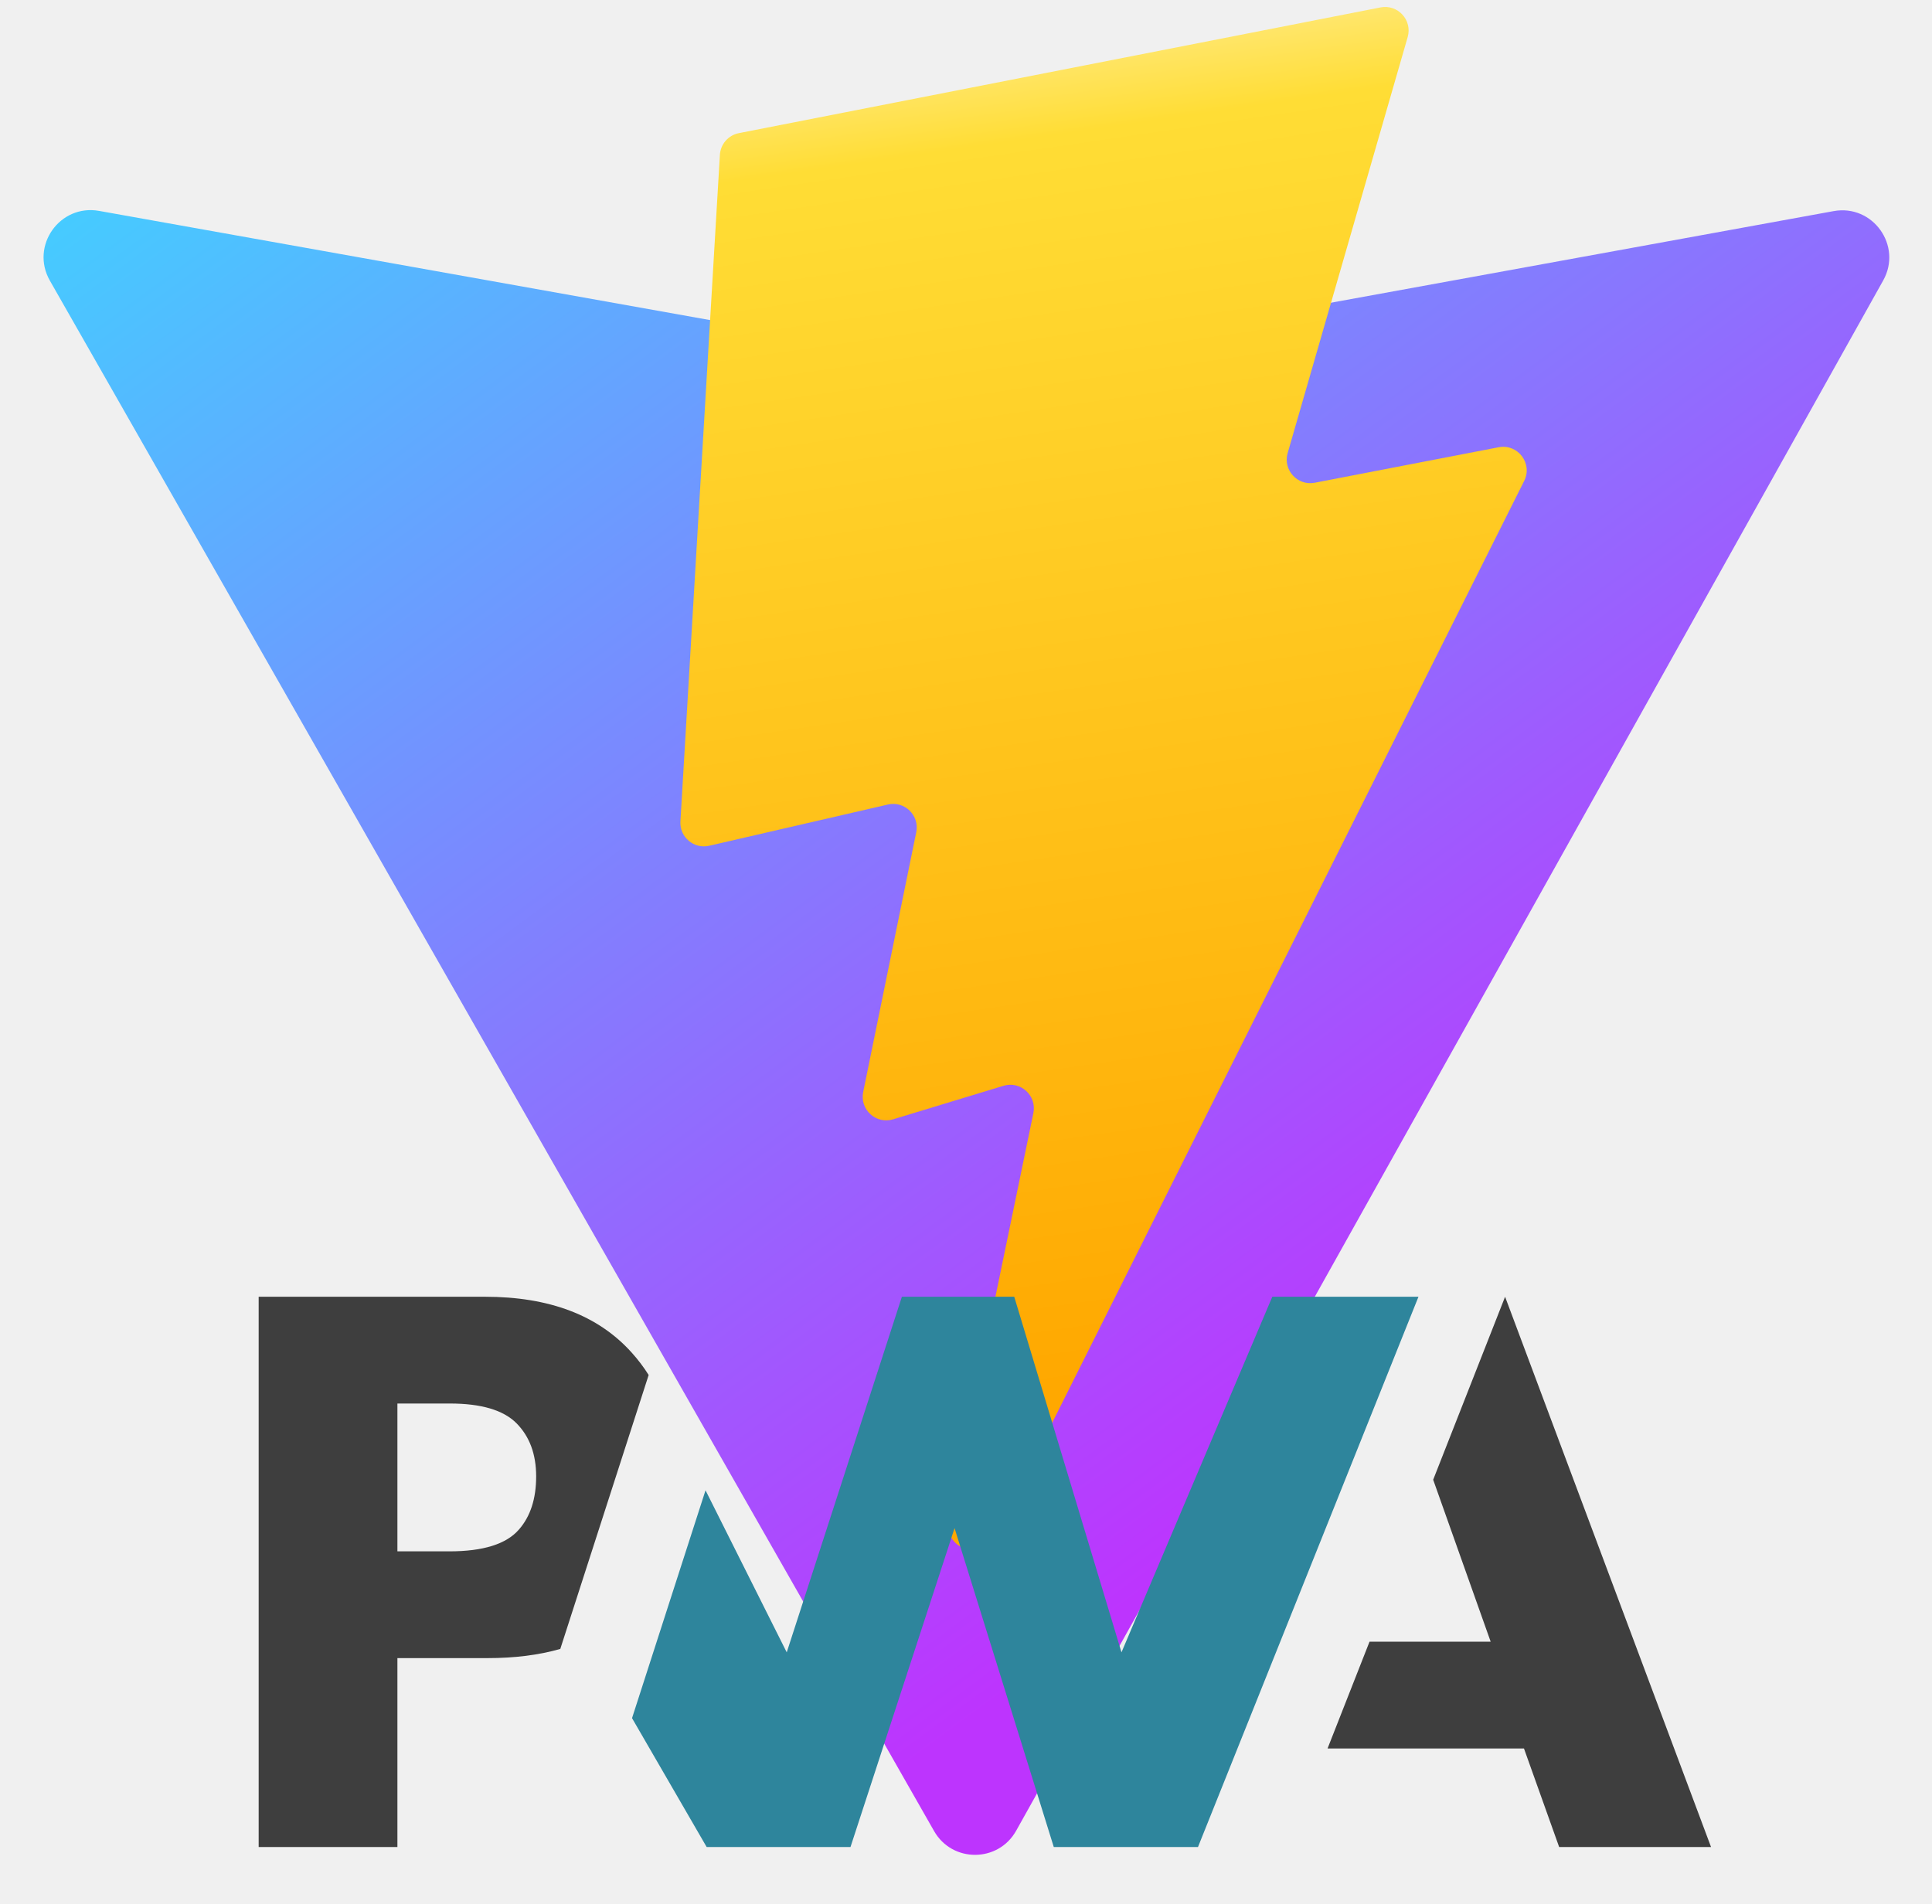
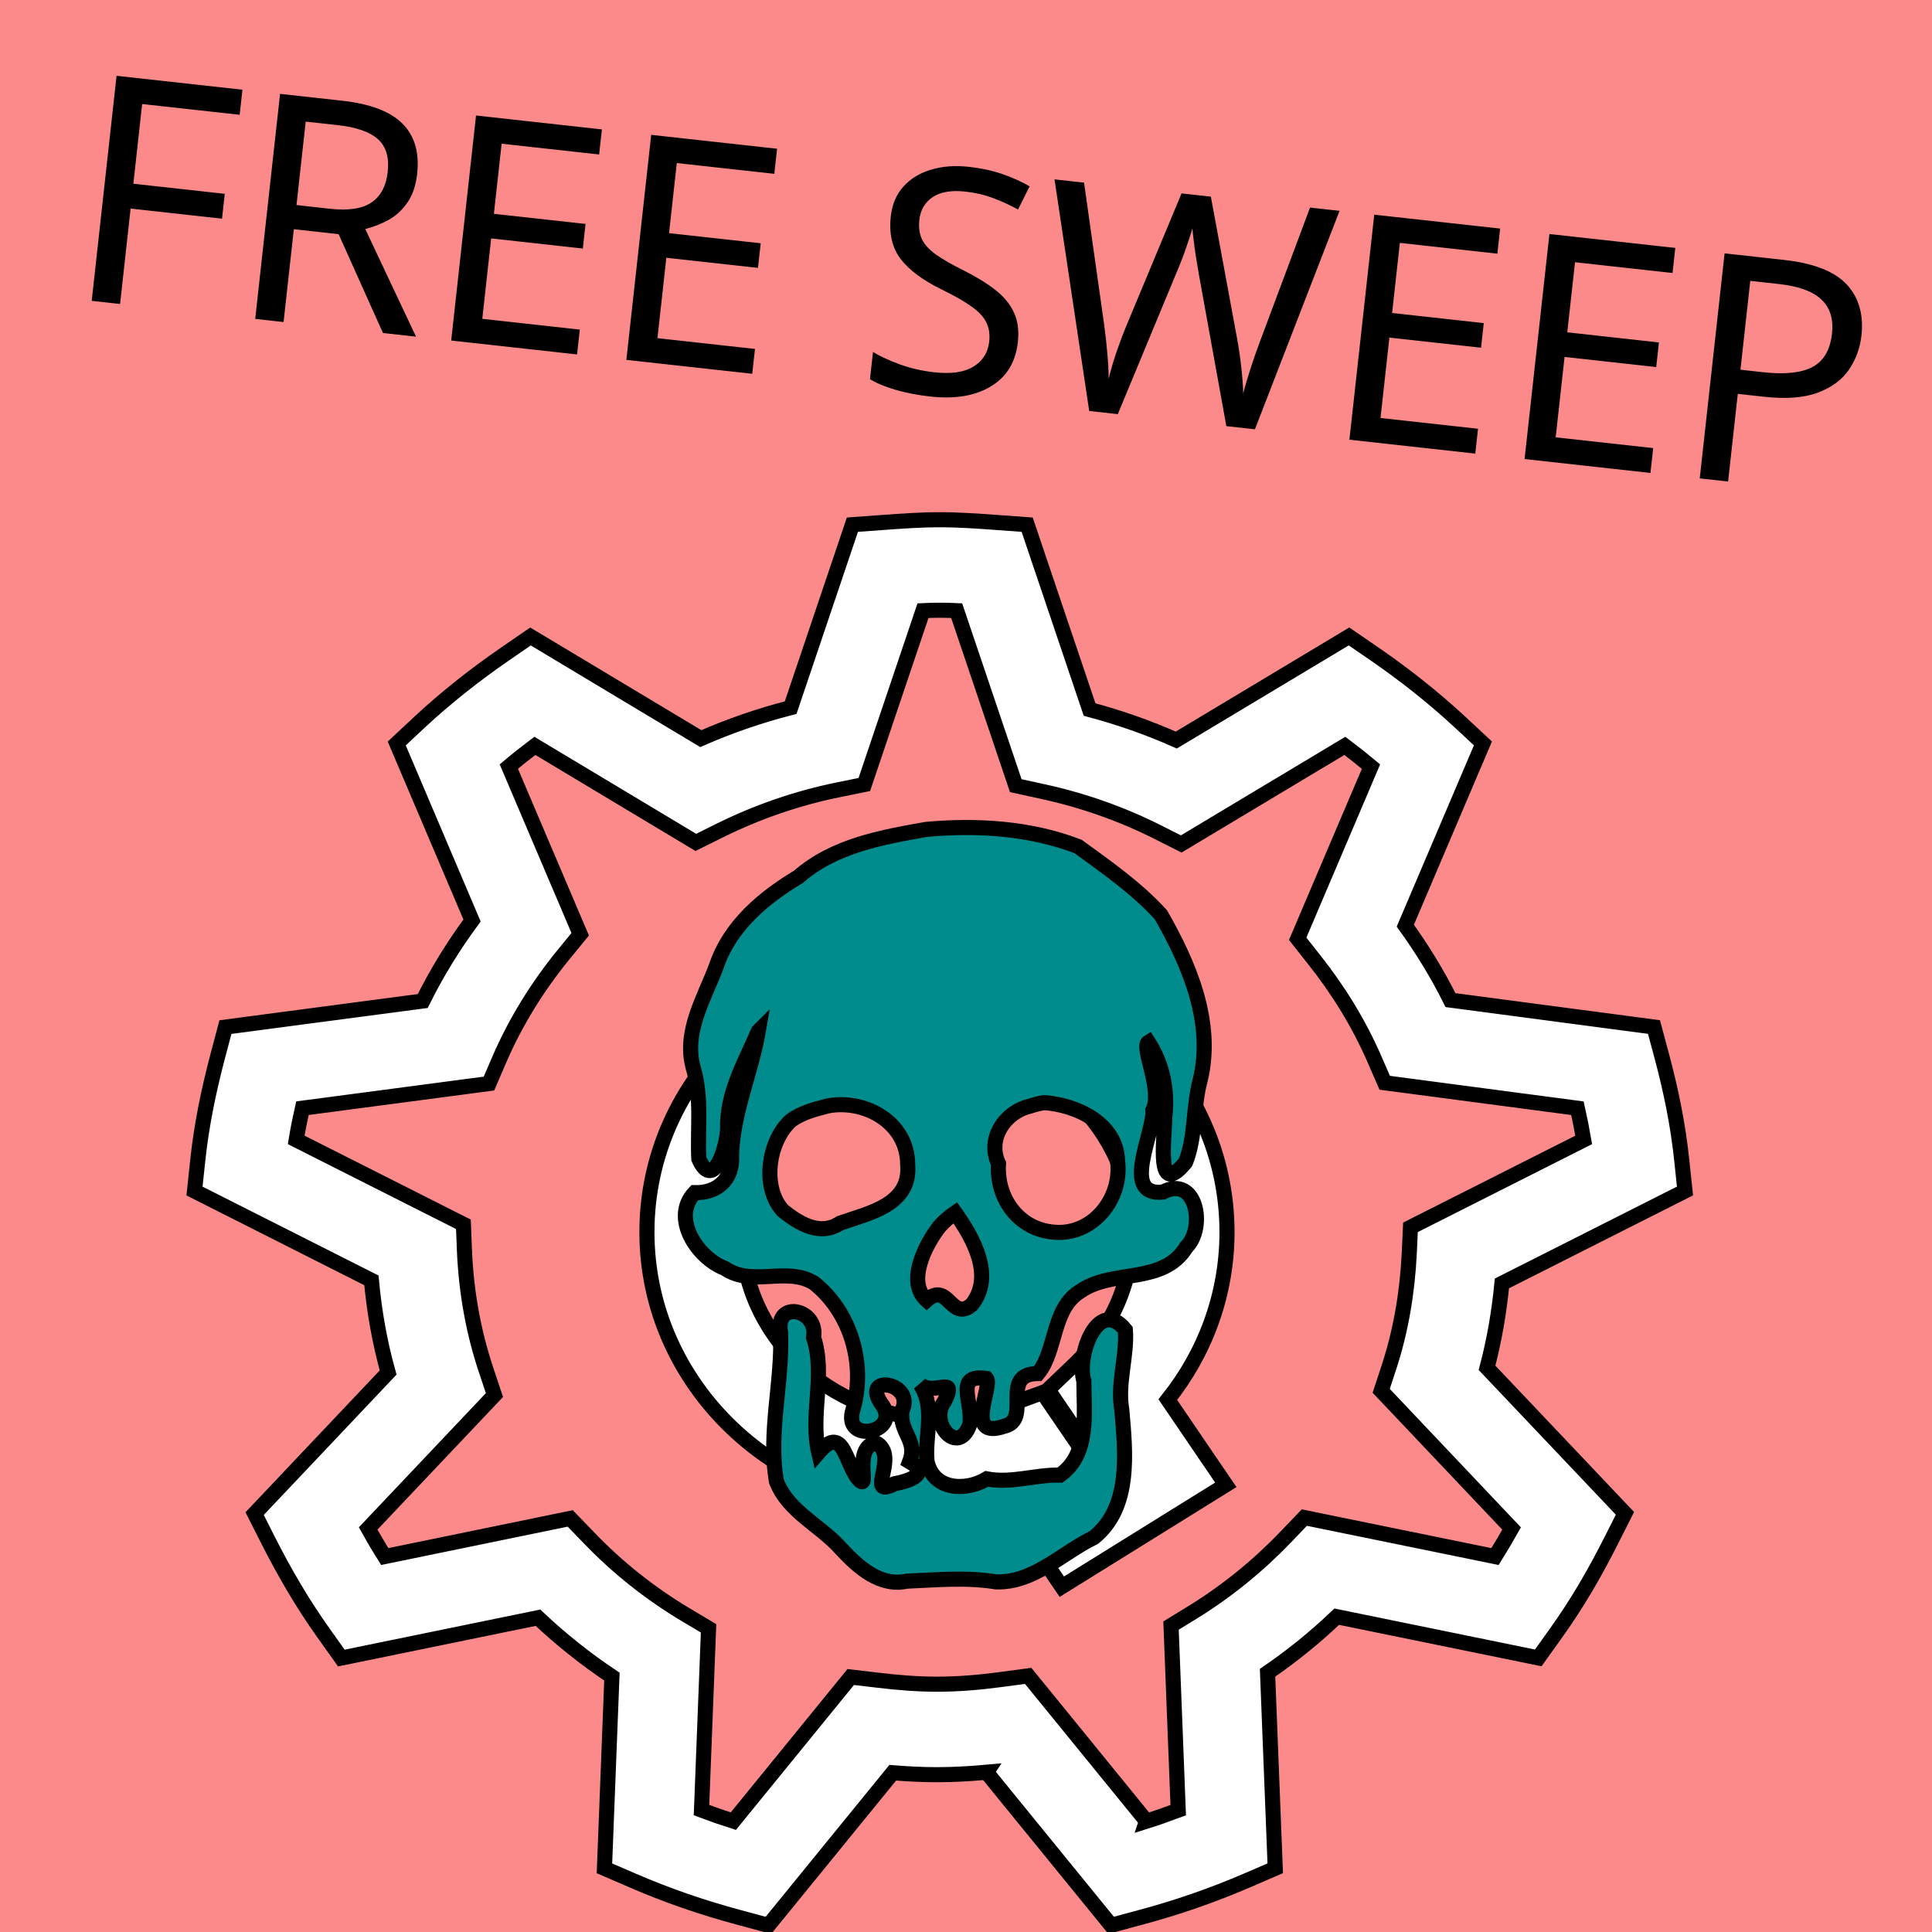
- <svg xmlns="http://www.w3.org/2000/svg" width="410" height="404" viewBox="0 0 410 404" fill="none" version="1.1" id="svg20">
-   <path d="M399.641 59.525L215.643 388.545C211.844 395.338 202.084 395.378 198.228 388.618L10.582 59.556C6.381 52.19 12.68 43.267 21.028 44.759L205.223 77.682C206.398 77.892 207.601 77.89 208.776 77.676L389.119 44.806C397.439 43.289 403.768 52.143 399.641 59.525Z" fill="url(#paint0_linear)" id="path2" />
-   <defs id="defs18">
-     <linearGradient id="paint0_linear" x1="6" y1="33" x2="235" y2="344" gradientUnits="userSpaceOnUse">
-       <stop stop-color="#41D1FF" id="stop6" />
-       <stop offset="1" stop-color="#BD34FE" id="stop8" />
-     </linearGradient>
-     <linearGradient id="paint1_linear" x1="194.651" y1="8.818" x2="236.076" y2="292.989" gradientUnits="userSpaceOnUse">
-       <stop stop-color="#FFEA83" id="stop11" />
-       <stop offset="0.083" stop-color="#FFDD35" id="stop13" />
-       <stop offset="1" stop-color="#FFA800" id="stop15" />
-     </linearGradient>
-   </defs>
-   <path d="M292.965 1.574L156.801 28.255C154.563 28.694 152.906 30.59 152.771 32.866L144.395 174.33C144.198 177.662 147.258 180.248 150.51 179.498L188.42 170.749C191.967 169.931 195.172 173.055 194.443 176.622L183.18 231.775C182.422 235.487 185.907 238.661 189.532 237.56L212.947 230.446C216.577 229.344 220.065 232.527 219.297 236.242L201.398 322.875C200.278 328.294 207.486 331.249 210.492 326.603L212.5 323.5L323.454 102.072C325.312 98.365 322.108 94.137 318.036 94.923L279.014 102.454C275.347 103.161 272.227 99.746 273.262 96.158L298.731 7.867C299.767 4.273 296.636 0.855 292.965 1.574Z" fill="url(#paint1_linear)" id="path4" />
-   <g id="layer1">
-     <g id="g8" transform="matrix(0.1578966,0,0,0.1589033,54.89293,275.2164)">
-       <path fill="#3d3d3d" fill-opacity="1" stroke-width="0.2" stroke-linejoin="round" d="m 1436.62,603.304 56.39,-142.599 h 162.82 L 1578.56,244.39 1675.2,5.28336e-4 1952,734.933 h -204.13 l -47.3,-131.629 z" id="path2-1" style="fill:#3e3e3e;fill-opacity:1" />
-       <path fill="#5a0fc8" fill-opacity="1" stroke-width="0.2" stroke-linejoin="round" d="M 1262.47,734.935 1558.79,0.002 1362.34,0.003 1159.64,474.933 1015.5,0.004 H 864.499 L 709.731,474.933 600.585,258.517 501.812,562.819 602.096,734.935 h 193.331 l 139.857,-425.91 133.346,425.91 z" id="path4-4" style="fill:#2e859c;fill-opacity:1" />
-       <path fill="#3d3d3d" fill-opacity="1" stroke-width="0.2" stroke-linejoin="round" d="m 186.476,482.643 h 121.003 c 36.654,0 69.293,-4.091 97.917,-12.273 l 31.293,-96.408 87.459,-269.446 C 517.484,93.954 509.876,83.967 501.324,74.557 456.419,24.852 390.719,4.06265e-4 304.222,4.06265e-4 H -3.8147e-6 V 734.933 H 186.476 Z M 346.642,169.079 c 17.54,17.653 26.309,41.276 26.309,70.871 0,29.822 -7.713,53.474 -23.138,70.956 -16.91,19.425 -48.047,29.137 -93.409,29.137 H 186.476 V 142.598 h 70.442 c 42.277,0 72.185,8.827 89.724,26.481 z" id="path6" style="fill:#3e3e3e;fill-opacity:1" />
-     </g>
+ <svg xmlns="http://www.w3.org/2000/svg" width="128" height="128">
+   <g id="Layer_1">
+     <rect id="svg_22" height="178.437" width="161.562" y="-27.094" x="-15.844" stroke-width="0" stroke="#000" fill="#fc8a8a" />
+     <path id="svg_13" d="m65.36,117.416c-1.068,0.096 -2.159,0.162 -3.282,0.162l0,0c-1.004,0 -1.98,-0.052 -2.931,-0.13l0,0l-8.239,10.113l-2.026,-0.549c-2.378,-0.638 -4.688,-1.438 -6.91,-2.398l0,0l-1.926,-0.832l0.495,-12.702c-1.751,-1.17 -3.385,-2.473 -4.898,-3.902l0,0l-13.027,2.672l-1.19,-1.669c-1.396,-1.959 -2.585,-4.012 -3.64,-6.087l0,0l-0.916,-1.813l8.845,-9.349c-0.553,-1.98 -0.919,-4.023 -1.108,-6.105l0,0l-11.721,-5.918l0.213,-2.005c0.251,-2.398 0.737,-4.693 1.318,-6.899l0,0l0.518,-1.957l13.073,-1.728c0.932,-1.879 2.03,-3.66 3.266,-5.333l0,0l-4.989,-11.729l1.506,-1.408c1.77,-1.646 3.665,-3.138 5.642,-4.503l0,0l1.713,-1.179l11.285,6.768c1.902,-0.837 3.891,-1.525 5.952,-2.053l0,0l4.091,-12.122l2.109,-0.153c1.136,-0.08 2.357,-0.174 3.684,-0.174l0,0c1.324,0 2.541,0.094 3.677,0.174l0,0l2.109,0.153l4.135,12.248c1.982,0.528 3.903,1.202 5.744,2.021l0,0l11.443,-6.864l1.719,1.18c1.977,1.362 3.875,2.86 5.642,4.499l0,0l1.512,1.408l-5.142,12.076c1.12,1.554 2.13,3.2 2.993,4.931l0,0l13.482,1.783l0.524,1.957c0.589,2.204 1.072,4.499 1.318,6.901l0,0l0.213,2.005l-12.13,6.124c-0.182,1.9 -0.505,3.769 -0.987,5.591l0,0l9.139,9.642l-0.919,1.819c-1.051,2.082 -2.235,4.142 -3.636,6.094l0,0l-1.19,1.664l-13.35,-2.731c-1.415,1.351 -2.947,2.594 -4.584,3.717l0,0l0.509,12.952l-1.931,0.834c-2.224,0.955 -4.53,1.758 -6.908,2.396l0,0l-2.034,0.549l-8.257,-10.138l0,0l0,0zm10.595,3.244c0.712,-0.226 1.412,-0.471 2.105,-0.732l0,0l-0.476,-12.231l1.502,-0.921c2.25,-1.394 4.299,-3.068 6.118,-4.967l0,0l1.211,-1.266l12.632,2.583c0.379,-0.606 0.747,-1.225 1.101,-1.858l0,0l-8.64,-9.123l0.536,-1.63c0.762,-2.348 1.196,-4.864 1.324,-7.491l0,0l0.079,-1.71l11.477,-5.792c-0.12,-0.702 -0.257,-1.399 -0.414,-2.099l0,0l-12.769,-1.687l-0.687,-1.577c-1.027,-2.359 -2.385,-4.567 -4.007,-6.604l0,0l-1.072,-1.358l4.857,-11.409c-0.563,-0.471 -1.139,-0.928 -1.732,-1.372l0,0l-10.841,6.499l-1.597,-0.805c-2.365,-1.189 -4.923,-2.092 -7.62,-2.677l0,0l-1.745,-0.382l-3.915,-11.594c-0.381,-0.018 -0.75,-0.027 -1.111,-0.027l0,0c-0.367,0 -0.737,0.009 -1.12,0.027l0,0l-3.887,11.518l-1.77,0.361c-2.744,0.562 -5.362,1.479 -7.8,2.684l0,0l-1.593,0.791l-10.665,-6.396c-0.589,0.443 -1.167,0.901 -1.725,1.372l0,0l4.728,11.109l-1.111,1.36c-1.732,2.124 -3.172,4.451 -4.251,6.949l0,0l-0.683,1.584l-12.359,1.632c-0.157,0.7 -0.296,1.397 -0.412,2.099l0,0l11.079,5.593l0.068,1.723c0.116,2.782 0.603,5.452 1.441,7.948l0,0l0.548,1.641l-8.367,8.839c0.352,0.635 0.718,1.255 1.101,1.861l0,0l12.287,-2.526l1.223,1.266c1.885,1.97 4.038,3.683 6.41,5.104l0,0l1.531,0.912l-0.468,12.044c0.694,0.261 1.397,0.505 2.109,0.732l0,0l7.777,-9.55l1.776,0.208c1.341,0.162 2.645,0.267 3.944,0.267l0,0c1.397,0 2.805,-0.117 4.245,-0.311l0,0l1.792,-0.24l7.837,9.626l0,0l0,0zm3.545,-24.801l1.714,2.514l-10.865,6.75l-3.856,-5.667l0,0c-1.403,0.327 -2.877,0.519 -4.412,0.519l0,0c-10.617,0 -19.221,-8.218 -19.221,-18.346l0,0c0,-10.138 8.603,-18.353 19.221,-18.353l0,0c10.605,0 19.211,8.215 19.211,18.353l0,0c0,4.162 -1.465,8.019 -3.921,11.098l0,0l2.129,3.132m-7.309,0.967l0.339,-0.206l-3.097,-4.551l1.795,-1.714c2.347,-2.247 3.787,-5.312 3.787,-8.725l0,0c-0.013,-6.823 -5.799,-12.348 -12.936,-12.362l0,0c-7.154,0.014 -12.933,5.532 -12.945,12.362l0,0c0.012,6.816 5.798,12.341 12.945,12.355l0,0c1.597,0 3.133,-0.313 4.621,-0.857l0,0l2.372,-0.869l3.119,4.567l0,0z" stroke="#000" fill="#fff" />
+     <path id="svg_19" d="m50.24,68.327c-0.476,2.746 -1.69,5.371 -1.772,8.203c0.109,1.64 -0.97,2.52 -2.446,2.489c-1.588,1.679 0.196,4.332 1.993,5.01c1.834,1.255 4.109,-0.147 5.925,0.979c2.412,1.923 3.419,5.333 2.587,8.322c-0.827,2.468 3.408,1.57 1.815,-0.402c-1.23,-1.928 2.319,-1.291 1.411,0.54c-0.172,1.469 1.063,1.945 0.513,3.368c1.431,0.837 -0.12,1.306 -0.992,1.464c-2.041,1.038 0.369,-1.859 -1.248,-2.716c-1.481,0.328 -0.477,2.857 -0.986,2.565c-1.046,-0.836 -1.046,-3.96 -2.802,-1.921c-0.583,-2.512 0.481,-5.128 -0.339,-7.626c0.336,-1.865 -2.552,-2.508 -2.186,-0.345c0.146,3.302 -0.837,6.596 -0.273,9.882c0.777,2.026 2.95,2.939 4.314,4.503c1.12,1.206 2.572,2.495 4.316,2.115c1.977,-0.087 3.959,-0.274 5.927,0.047c2.476,0.08 4.366,-1.916 6.479,-2.942c2.484,-2.012 2.093,-5.605 1.845,-8.467c-0.304,-1.767 0.363,-3.535 0.238,-5.286c-1.791,-2.235 -3.26,1.693 -2.75,3.381c-0,2.123 0.4,4.858 -1.586,6.241c-1.639,-0.042 -3.198,0.565 -4.849,0.248c-1.34,0.812 -3.51,0.791 -3.953,-1.141c-0.177,-1.716 0.586,-3.514 -0.45,-5.116c0.91,0.799 2.497,-0.69 1.613,1.102c-1.079,1.459 0.914,3.706 1.664,1.553c0.249,-1.445 -1.077,-3.362 1.102,-3.052c0.444,0.51 -1.517,4.074 1.164,3.173c1.912,-0.427 -0.34,-3.486 2.249,-3.497c1.253,-1.505 0.916,-4.325 2.832,-5.466c2.137,-1.475 5.474,-0.41 6.999,-2.908c1.3,-1.278 0.688,-4.822 -1.554,-3.647c-2.802,0.279 -0.578,-3.871 -0.656,-5.426c0.66,-1.354 -0.802,-4.205 -0.298,-4.507c0.951,1.484 1.292,3.221 1.087,4.955c-0.018,1.471 -0.629,5.458 1.376,3c0.679,-1.713 0.481,-3.653 0.965,-5.435c0.933,-3.847 -0.737,-7.697 -2.599,-10.956c-1.586,-1.754 -3.599,-3.153 -5.49,-4.53c-3.18,-1.22 -6.691,-1.438 -10.05,-1.133c-2.971,0.525 -6.113,1.079 -8.479,3.145c-2.307,1.386 -4.516,3.227 -5.427,5.891c-0.795,2.146 -2.186,4.331 -1.554,6.714c0.605,1.987 0.284,4.05 0.382,6.081c1.031,2.321 2.005,-1.188 1.908,-2.348c0.057,-2.201 1.196,-4.149 2.034,-6.103l0,0zm18.938,4.722c2.12,0.155 4.805,1.359 4.863,3.87c0.322,2.52 -1.674,4.962 -4.232,4.715c-2.323,-0.195 -3.809,-2.242 -3.655,-4.543c-0.778,-1.65 0.433,-3.417 2.057,-3.797c0.315,-0.108 0.639,-0.189 0.967,-0.245l0,0zm-14.309,0.215c2.46,-0.446 5.258,1.11 5.267,3.887c0.231,2.685 -2.564,3.211 -4.47,3.883c-1.319,0.869 -2.689,0.06 -3.785,-0.815c-1.422,-1.518 -1.004,-4.577 0.497,-5.963c0.728,-0.55 1.63,-0.766 2.491,-0.992zm8.417,7.082c1.191,1.669 2.62,4.215 1.08,6.109c-1.367,1.118 -1.539,-1.591 -2.974,-0.315c-1.346,-1.202 -0.105,-3.649 0.84,-4.87c0.311,-0.352 0.668,-0.661 1.054,-0.924z" stroke="#000" fill="#008c8c" />
+     <text transform="rotate(6.30068, 64.3802, 22.125)" xml:space="preserve" text-anchor="start" font-family="'Gluten'" font-size="21" stroke-width="0" id="svg_20" y="26.344" x="4.156" stroke="#000" fill="#000000">FREE SWEEP</text>
  </g>
</svg>
